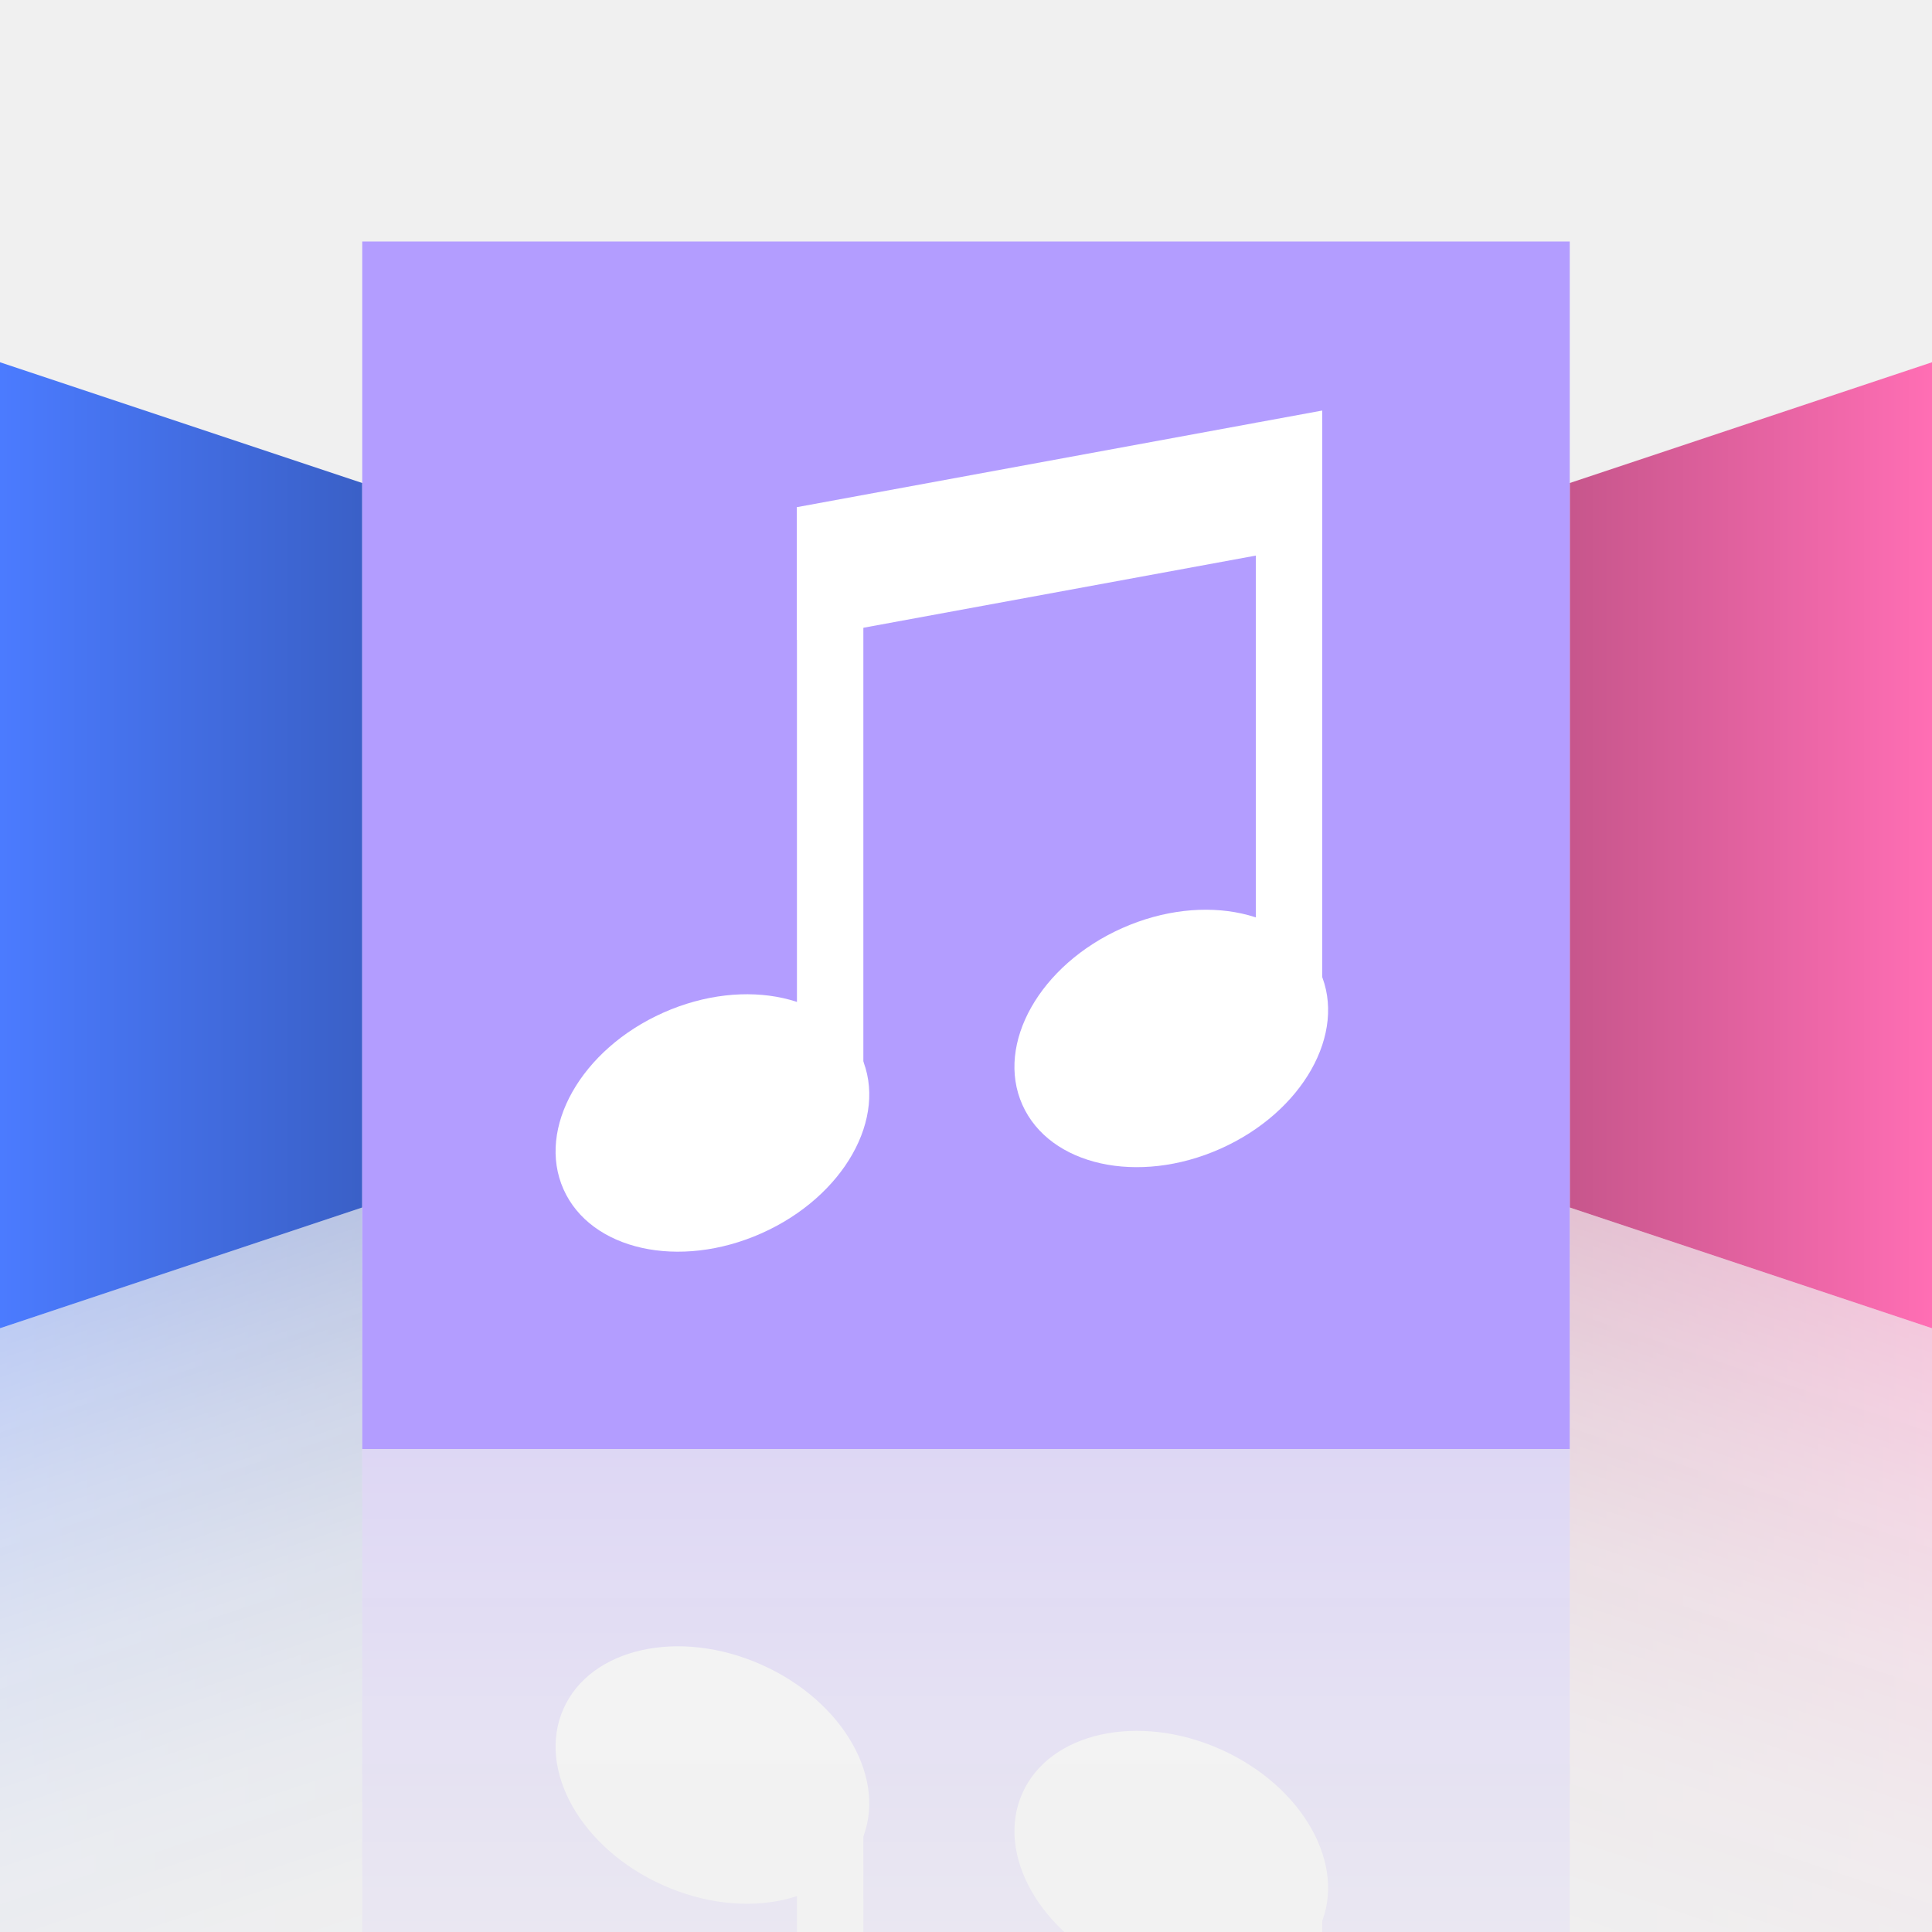
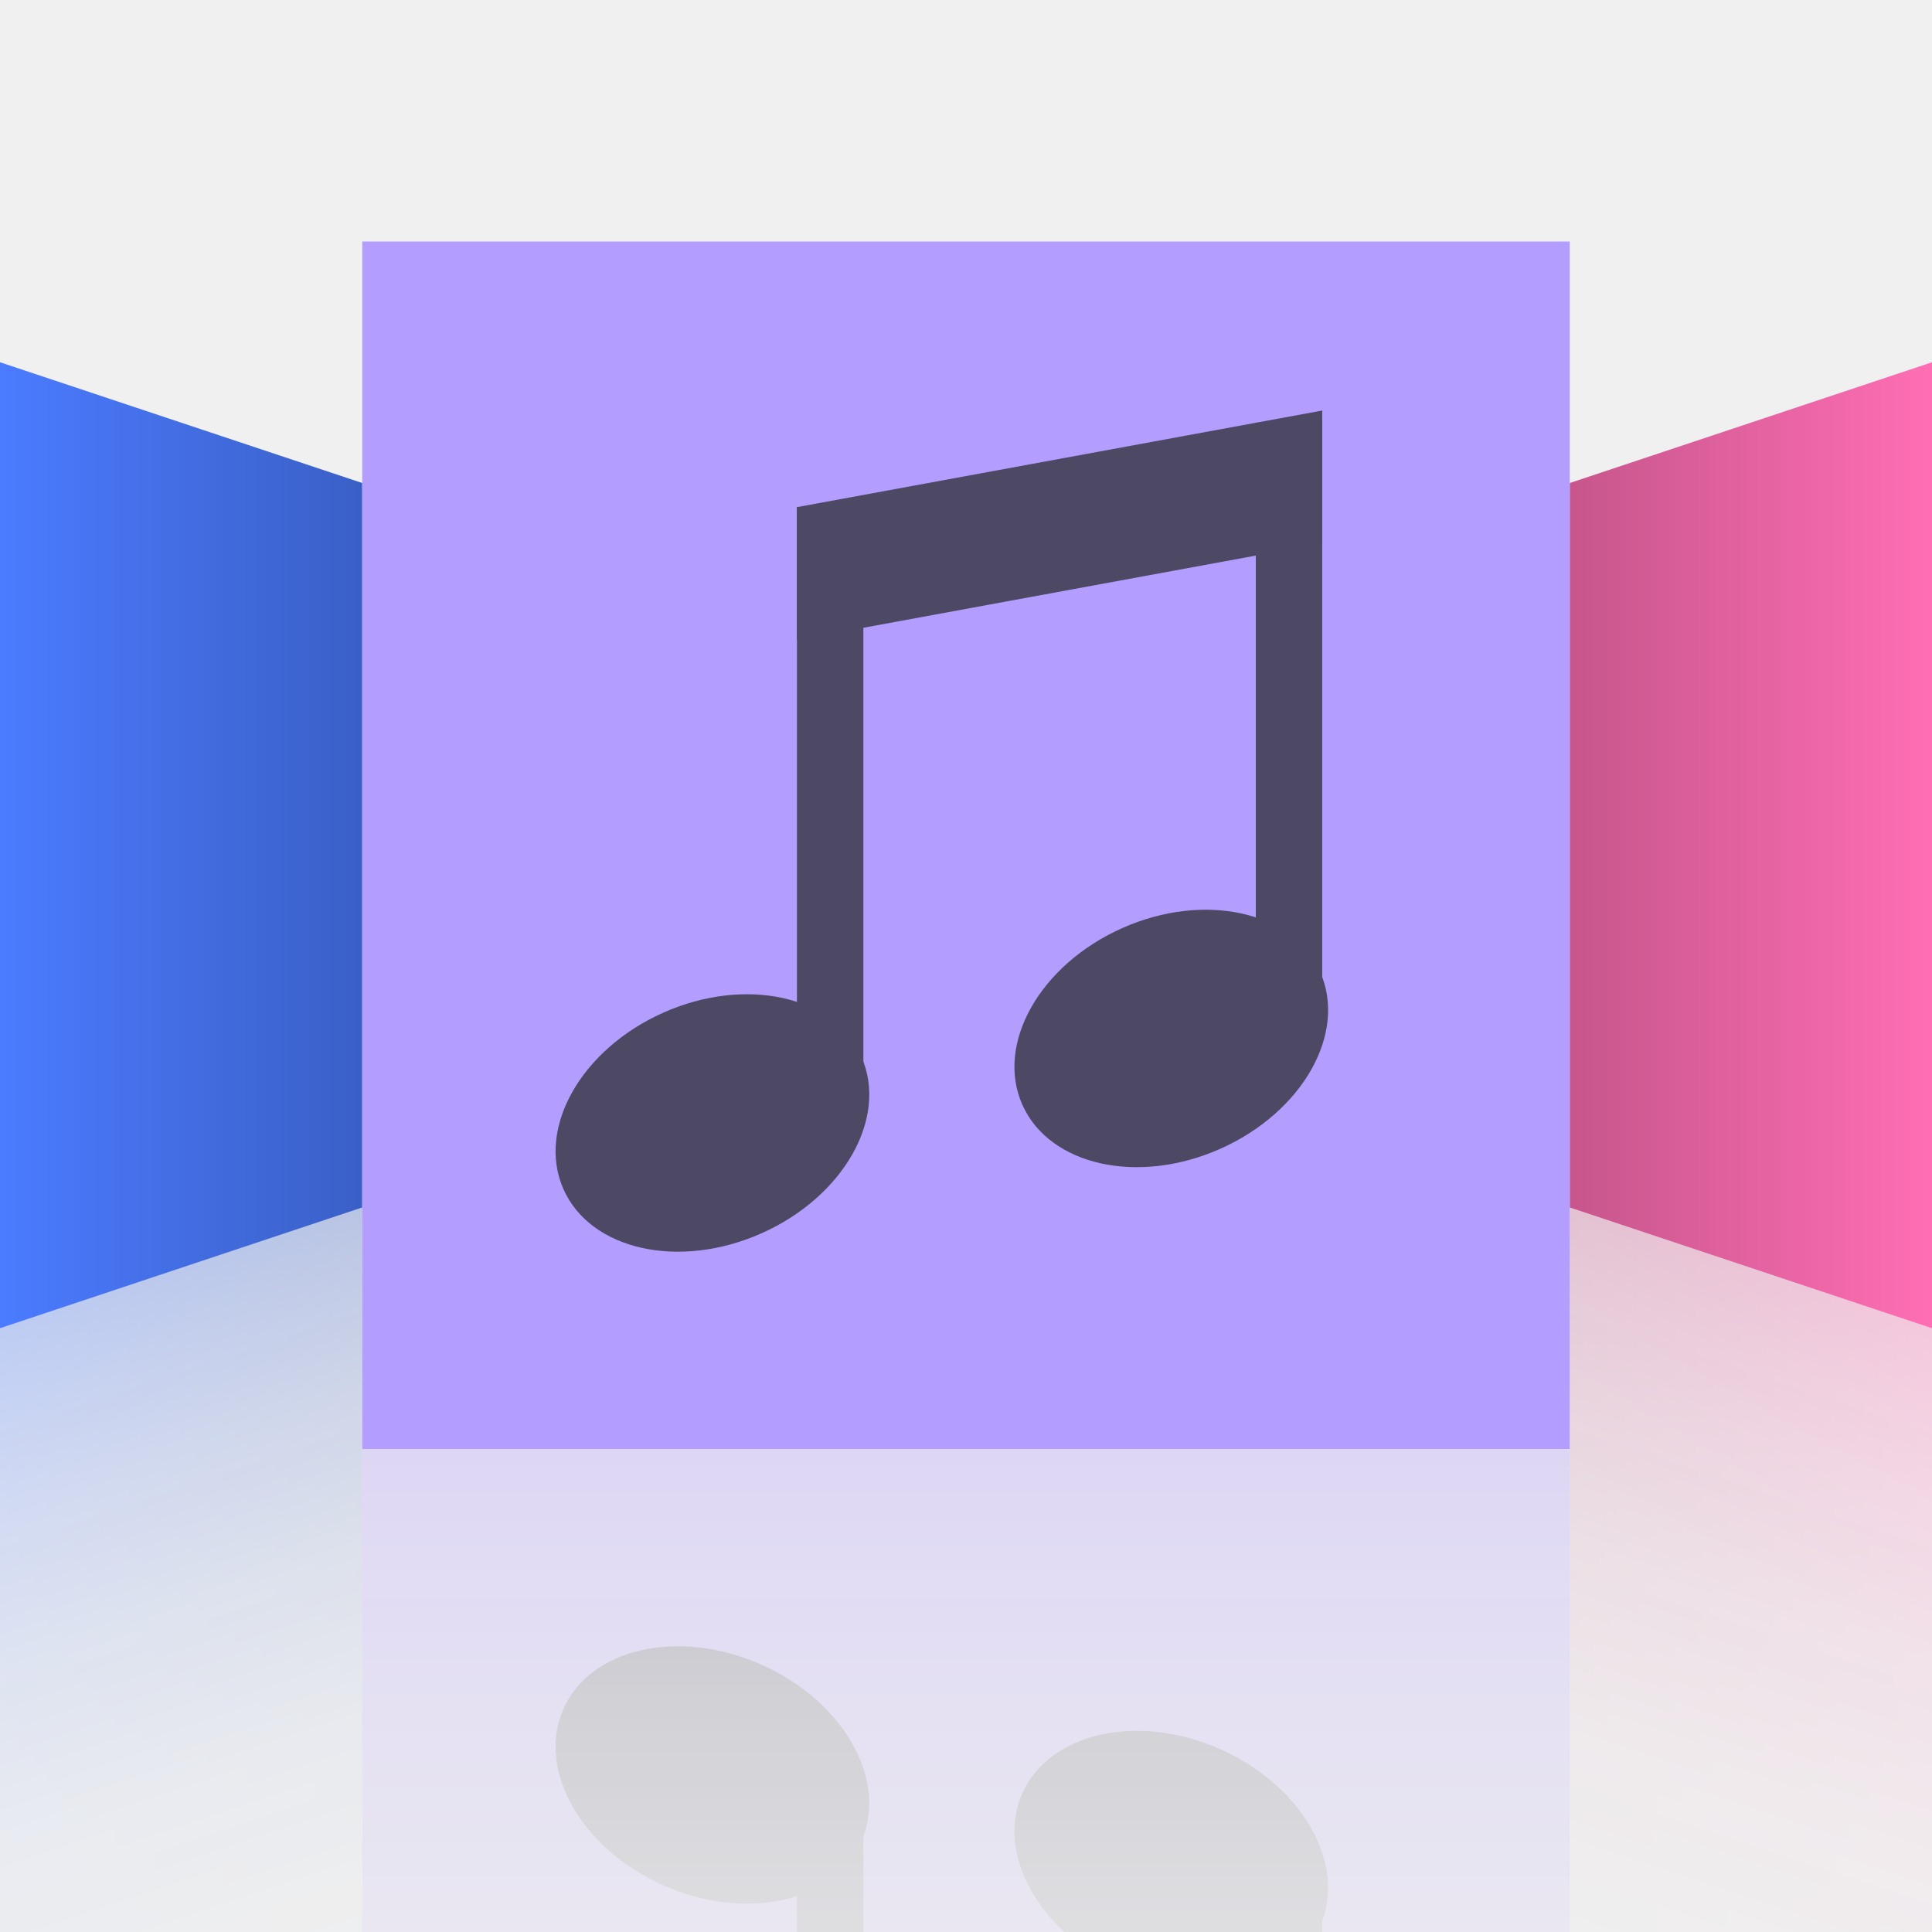
<svg xmlns="http://www.w3.org/2000/svg" viewBox="0 0 256 256">
  <defs>
    <linearGradient id="left" x1="0" y1="0" x2="1" y2="0">
      <stop offset="0" stop-color="#4b7bff" />
      <stop offset="1" stop-color="#3a60c7" />
    </linearGradient>
    <linearGradient id="right" x1="1" y1="0" x2="0" y2="0">
      <stop offset="0" stop-color="#ff6eb4" />
      <stop offset="1" stop-color="#c7568c" />
    </linearGradient>
-     <g id="beamed-eighths" fill="#ffffff">
+     <g id="beamed-eighths" fill="#4d4864">
      <ellipse cx="29" cy="73" rx="13.5" ry="10" transform="rotate(-24 29 73)" />
      <ellipse cx="67" cy="66" rx="13.5" ry="10" transform="rotate(-24 67 66)" />
      <rect x="36" y="22" width="5.5" height="48" />
      <rect x="74" y="15" width="5.5" height="48" />
      <polygon points="36,22 79.5,14 79.5,25 36,33" />
    </g>
    <linearGradient id="fade" gradientUnits="userSpaceOnUse">
      <stop offset="0" stop-color="#ffffff" stop-opacity="0.3" />
      <stop offset="0.2" stop-color="#ffffff" stop-opacity="0.192" />
      <stop offset="0.4" stop-color="#ffffff" stop-opacity="0.108" />
      <stop offset="0.6" stop-color="#ffffff" stop-opacity="0.048" />
      <stop offset="0.8" stop-color="#ffffff" stop-opacity="0.012" />
      <stop offset="1" stop-color="#ffffff" stop-opacity="0" />
    </linearGradient>
    <linearGradient id="fade-left" href="#fade" x1="24" y1="152" x2="57.6" y2="252.8" />
    <linearGradient id="fade-middle" href="#fade" x1="0" y1="176" x2="0" y2="336" />
    <linearGradient id="fade-right" href="#fade" x1="232" y1="152" x2="198.4" y2="252.8" />
    <mask id="left-reflection" maskUnits="userSpaceOnUse" x="0" y="0" width="256" height="340">
      <rect width="256" height="340" fill="url(#fade-left)" />
    </mask>
    <mask id="middle-reflection" maskUnits="userSpaceOnUse" x="0" y="0" width="256" height="340">
      <rect width="256" height="340" fill="url(#fade-middle)" />
    </mask>
    <mask id="right-reflection" maskUnits="userSpaceOnUse" x="0" y="0" width="256" height="340">
      <rect width="256" height="340" fill="url(#fade-right)" />
    </mask>
  </defs>
  <g transform="translate(0 16)">
    <polygon points="0,160 48,144 48,240 0,288" fill="url(#left)" mask="url(#left-reflection)" />
    <polygon points="208,144 256,160 256,288 208,240" fill="url(#right)" mask="url(#right-reflection)" />
    <g mask="url(#middle-reflection)">
      <rect x="48" y="176" width="160" height="160" fill="#b39dff" />
      <use href="#beamed-eighths" transform="matrix(1.6 0 0 -1.6 48 336)" />
    </g>
    <polygon points="0,32 48,48 48,144 0,160" fill="url(#left)" />
    <polygon points="208,48 256,32 256,160 208,144" fill="url(#right)" />
    <rect x="48" y="16" width="160" height="160" fill="#b39dff" />
    <use href="#beamed-eighths" transform="matrix(1.6 0 0 1.6 48 16)" />
  </g>
</svg>
